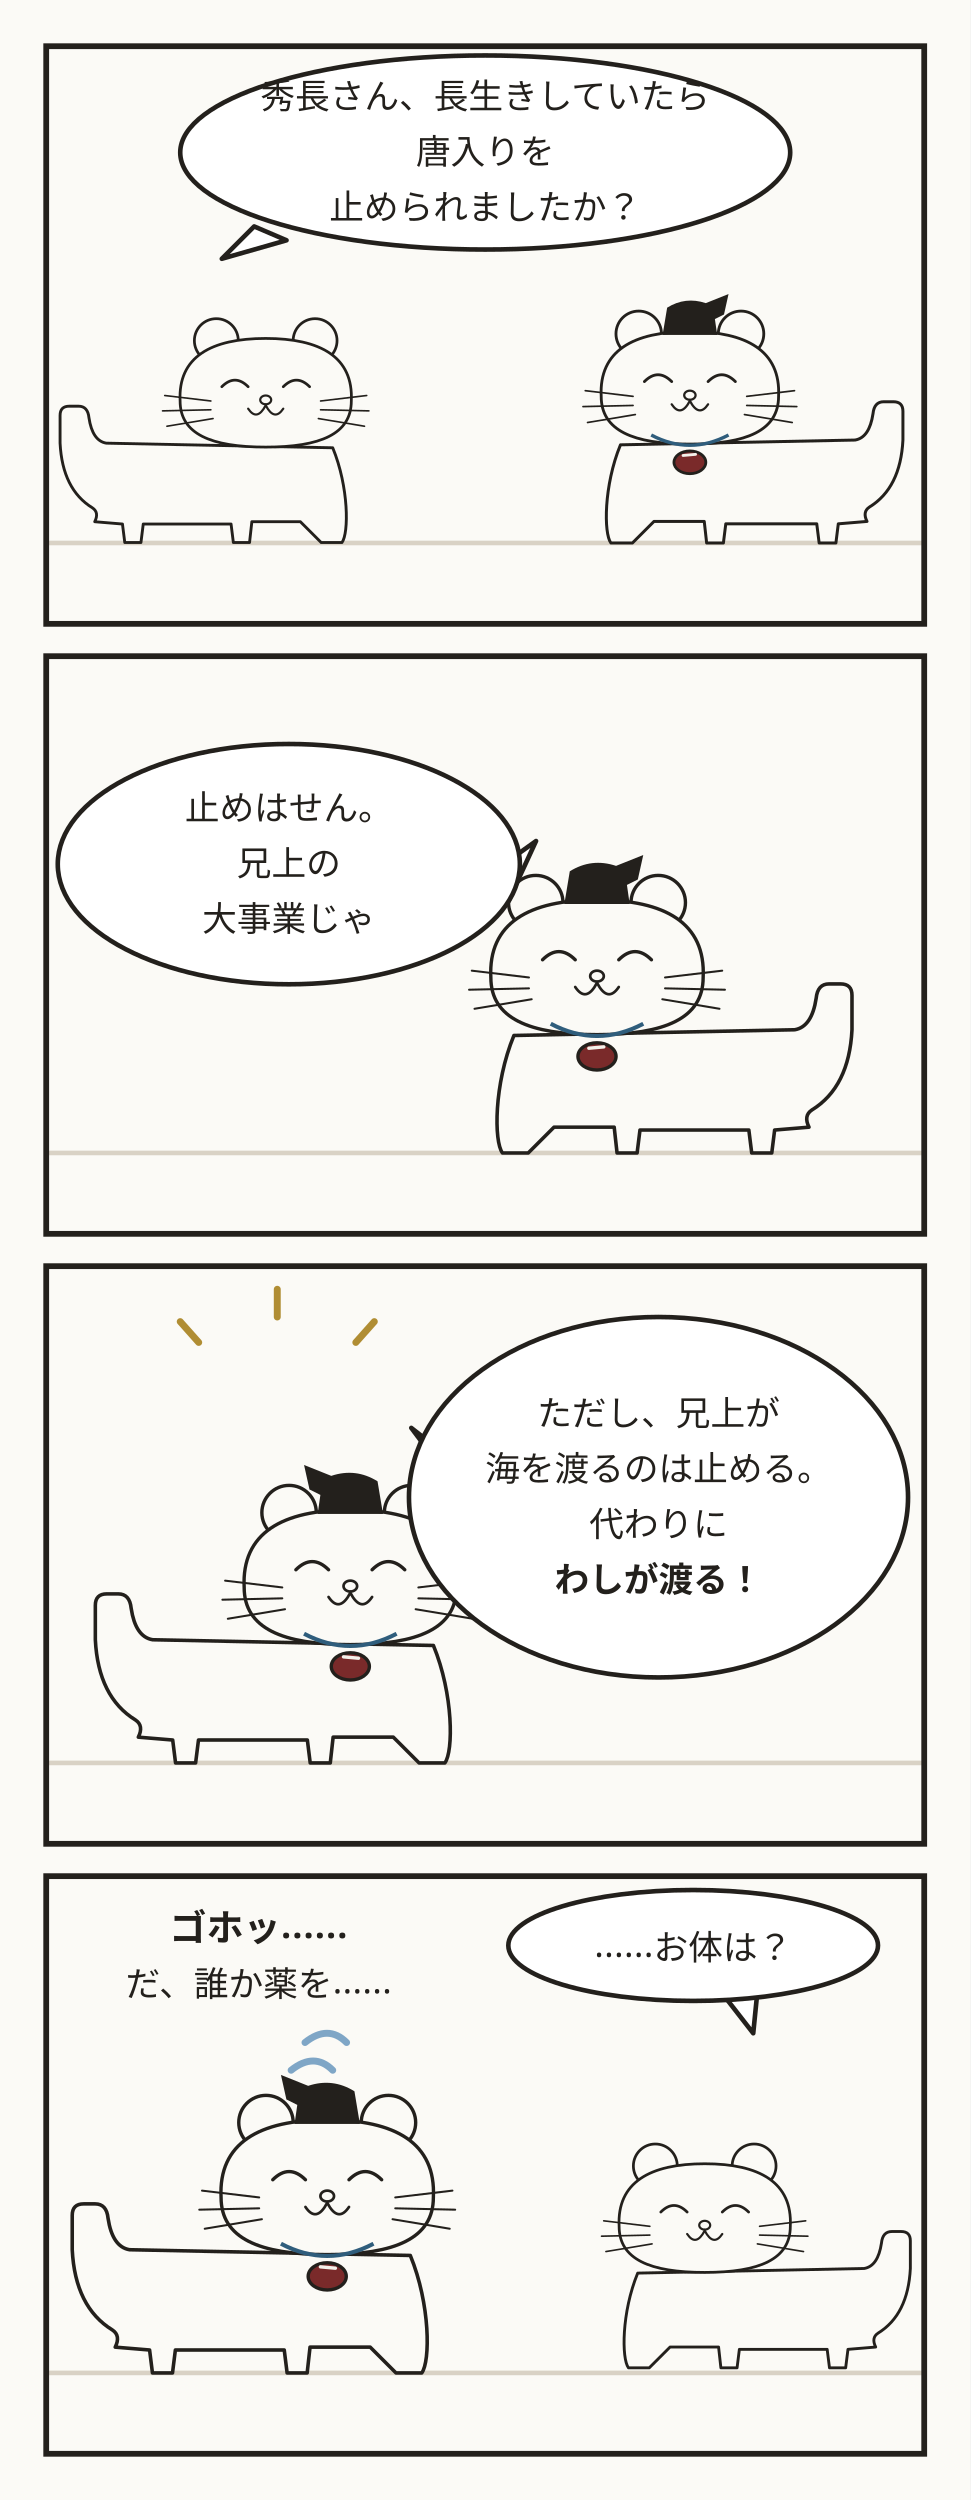
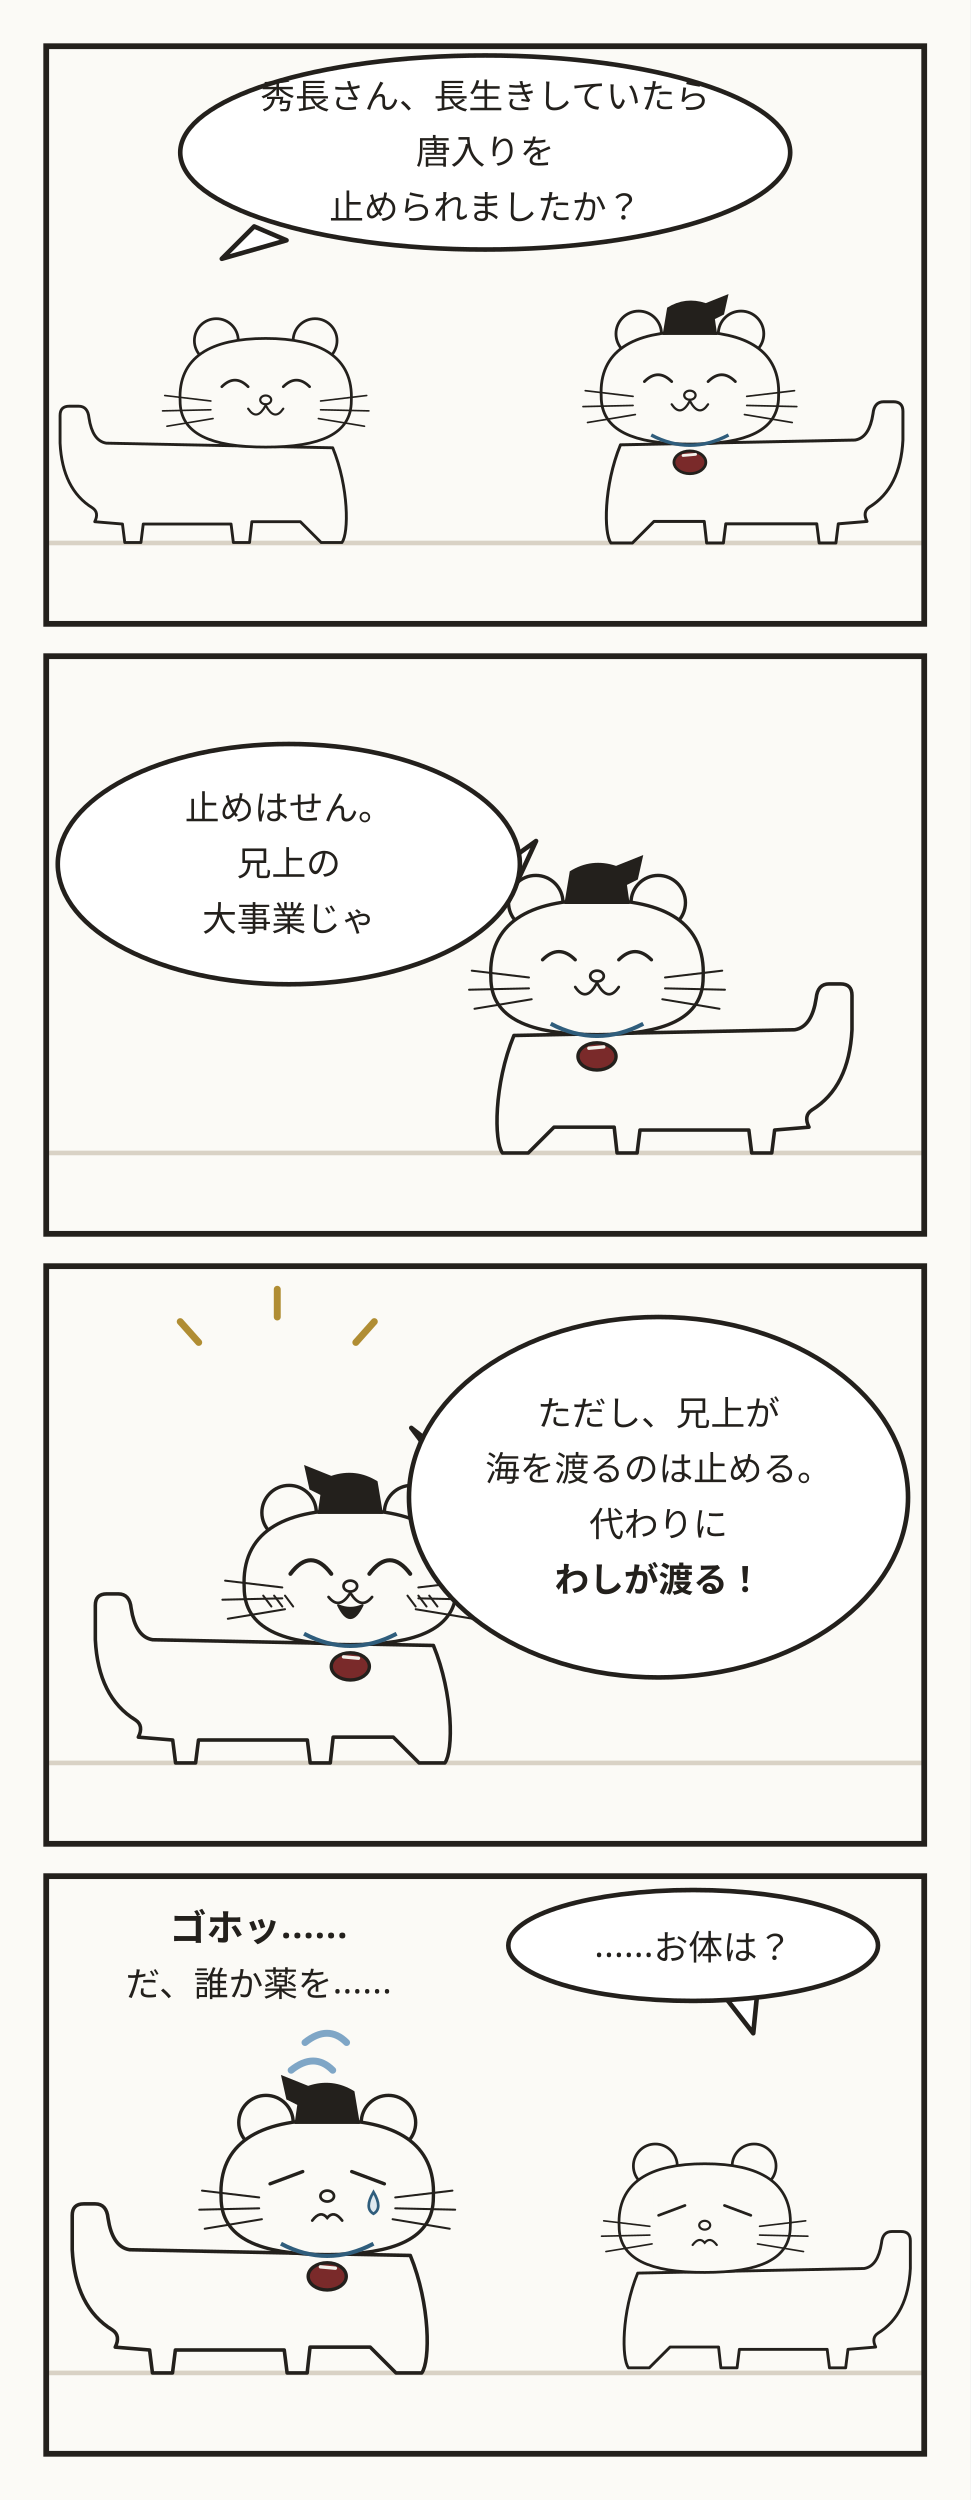
- <svg xmlns="http://www.w3.org/2000/svg" viewBox="0 0 420 1082" role="img" aria-label="四コマ漫画（創作）。一、現代の記者が秀長に「秀長さん、長生きしていたら唐入りを止められましたか？」と尋ねる。二、秀長「止めはせん。兄上の大事業じゃ」。三、秀長が胸を張って「ただし、兄上が海を渡るのは止める。代わりにわしが渡る！」。四、記者が「……お体は？」と聞くと、秀長は咳き込んで「ゴホッ……だ、誰か薬を……」。人物はみな服を着ない四つ足の猫のキャラ（ぱぱねこ）で描き、記者はぱぱねこ本人。秀長は折烏帽子と首の小豆で見分ける">
+ <svg xmlns="http://www.w3.org/2000/svg" viewBox="0 0 420 1082" role="img" aria-label="四コマ漫画（創作）。一、現代の記者が秀長に「秀長さん、長生きしていたら唐入りを止められましたか？」と尋ねる。二、秀長「止めはせん。兄上の大事業じゃ」。三、秀長が胸を張って「ただし、兄上が海を渡るのは止める。代わりにわしが渡る！」。四、記者が「……お体は？」と聞くと、秀長は咳き込んで「ゴホッ……だ、誰か薬を……」。三の秀長は得意げな顔、四の記者は心配顔、秀長は涙の顔。人物はみな服を着ない四つ足の猫のキャラ（ぱぱねこ）で描き、記者はぱぱねこ本人。秀長は折烏帽子と首の小豆で見分ける">
  <defs>
+     <g id="pn-ex-cover">
+       <path d="M-47,-24 H47 V40 H-47 Z" fill="#fbfaf6" stroke="none" />
+       <ellipse cx="0" cy="9" rx="5" ry="4" fill="none" stroke="#23201c" stroke-width="2" />
+     </g>
+     <g id="pn-ex-ki" fill="none" stroke="#23201c" stroke-linecap="round" stroke-linejoin="round">
+       <use href="#pn-ex-cover" />
+       <path d="M-44,0 Q-29,-20 -14,0 M14,0 Q29,-20 44,0" stroke-width="3" />
+       <path d="M-16,17 Q-8,27 0,14 Q8,27 16,17" stroke-width="2" />
+       <path d="M-9,23 Q0,42 9,23 Q0,27 -9,23 Z" fill="#23201c" stroke-width="1.5" />
+       <path d="M-64,24 l6,-8 M-56,24 l6,-8 M-48,24 l6,-8 M42,24 l6,-8 M50,24 l6,-8 M58,24 l6,-8" stroke-width="1.5" />
+     </g>
+     <g id="pn-ex-do" fill="none" stroke="#23201c" stroke-linecap="round">
+       <use href="#pn-ex-cover" />
+       <path d="M-42,-12 L-17,-2 M17,-2 L42,-12" stroke-width="3" />
+       <path d="M-16,28 Q-8,15 0,27 Q8,15 16,28" stroke-width="2" />
+     </g>
+     <g id="pn-ex-ai" fill="none" stroke="#23201c" stroke-linecap="round">
+       <use href="#pn-ex-cover" />
+       <path d="M-42,0 L-18,-9 M18,-9 L42,0" stroke-width="2.5" />
+       <path d="M-11,27 Q-5,19 0,25 Q5,19 11,27" stroke-width="2" />
+     </g>
+     <g id="pn-ex-ikari">
+       <path d="M70,-50 q8,0 8,-8 M86,-58 q0,8 8,8 M94,-34 q-8,0 -8,8 M78,-26 q0,-8 -8,-8" fill="none" stroke="#9b2d20" stroke-width="3.5" stroke-linecap="round" />
+     </g>
+     <g id="pn-ex-namida">
+       <path d="M-34,6 Q-41,18 -34,22 Q-27,18 -34,6 Z" fill="#dfe9f0" stroke="#2f5d7c" stroke-width="2" />
+     </g>
+     <g id="pn-ex-raku" fill="none" stroke="#23201c" stroke-linecap="round">
+       <use href="#pn-ex-cover" />
+       <path d="M-40,-8 Q-28,2 -16,-8 M16,-8 Q28,2 40,-8" stroke-width="2.5" />
+       <path d="M-16,17 Q-8,29 0,14 Q8,29 16,17" stroke-width="2" />
+       <path d="M-62,24 l6,-8 M-54,24 l6,-8 M48,24 l6,-8 M56,24 l6,-8" stroke-width="1.5" />
+     </g>
    <g id="pn-head">
      <circle cx="-45" cy="-45" r="20" fill="#fbfaf6" stroke="#23201c" stroke-width="2.5" />
      <circle cx="45" cy="-45" r="20" fill="#fbfaf6" stroke="#23201c" stroke-width="2.5" />
      <path d="M-78,10 C-80,-30 -50,-47 0,-47 C50,-47 80,-30 78,10 C78,40 50,52 0,52 C-50,52 -78,40 -78,10 Z" fill="#fbfaf6" stroke="#23201c" stroke-width="2.5" />
      <path d="M-40,-3 Q-28,-15 -16,-3 M16,-3 Q28,-15 40,-3" fill="none" stroke="#23201c" stroke-width="2.5" stroke-linecap="round" />
      <ellipse cx="0" cy="9" rx="5" ry="4" fill="none" stroke="#23201c" stroke-width="2" />
      <path d="M-16,17 Q-8,29 0,14 Q8,29 16,17" fill="none" stroke="#23201c" stroke-width="2" stroke-linecap="round" />
      <path d="M-50,10 L-92,5 M-50,18 L-94,19 M-48,26 L-90,33 M50,10 L92,5 M50,18 L94,19 M48,26 L90,33" stroke="#23201c" stroke-width="1.5" stroke-linecap="round" />
    </g>
    <g id="pn-base">
      <path d="M-109,-82 C-123,-48 -123,-8 -117,0 L-99,0 L-81,-18 L-39,-18 L-37,0 L-23,0 L-21,-16 L55,-16 L57,0 L71,0 L73,-16 L97,-18 Q93,-26 99,-30 Q125,-46 127,-86 L127,-110 Q127,-118 119,-118 L111,-118 Q103,-118 102,-108 Q99,-88 87,-86 Z" fill="#fbfaf6" stroke="#23201c" stroke-width="2.5" stroke-linejoin="round" />
      <use href="#pn-head" transform="translate(-51,-132) scale(0.95)" />
    </g>
  </defs>
  <rect width="420" height="1082" fill="#fbfaf6" />
  <g font-family="'Noto Serif JP','Yu Mincho','Hiragino Mincho ProN',serif" text-anchor="middle" fill="#23201c">
    <rect x="20" y="20" width="380" height="250" fill="#fbfaf6" />
    <path d="M20,235 H400" stroke="#d9d2c5" stroke-width="2" />
    <g transform="translate(89.5,234.8) scale(-0.500,0.500)">
      <use href="#pn-base" />
    </g>
    <g transform="translate(325.0,235.0) scale(0.518,0.518)">
      <use href="#pn-base" />
      <g transform="translate(-51,-132) scale(0.95)">
        <path d="M-24,-44 L-20,-68 Q-4,-78 14,-72 L34,-80 L30,-62 L22,-58 L24,-44 Z" fill="#23201c" />
        <path d="M-34,44 Q0,62 34,44" fill="none" stroke="#2f5d7c" stroke-width="3" />
        <ellipse cx="0" cy="68" rx="14" ry="10" fill="#7a2a2a" stroke="#23201c" stroke-width="2.5" />
        <path d="M-6,62 L5,61" stroke="#f4f1ea" stroke-width="2.5" stroke-linecap="round" />
      </g>
    </g>
    <path d="M110,98 L96,112 L124,104 Z" fill="#fff" stroke="#23201c" stroke-width="2" stroke-linejoin="round" />
    <ellipse cx="210" cy="66" rx="132" ry="42" fill="#fff" stroke="#23201c" stroke-width="2" />
    <text x="210" y="47" font-size="15">秀長さん、長生きしていたら</text>
    <text x="210" y="71" font-size="15">唐入りを</text>
    <text x="210" y="95" font-size="15">止められましたか？</text>
    <rect x="20" y="20" width="380" height="250" fill="none" stroke="#23201c" stroke-width="2.5" />
    <rect x="20" y="284" width="380" height="250" fill="#fbfaf6" />
    <path d="M20,499 H400" stroke="#d9d2c5" stroke-width="2" />
    <g transform="translate(290.0,499.0) scale(0.620,0.620)">
      <use href="#pn-base" />
      <g transform="translate(-51,-132) scale(0.95)">
        <path d="M-24,-44 L-20,-68 Q-4,-78 14,-72 L34,-80 L30,-62 L22,-58 L24,-44 Z" fill="#23201c" />
        <path d="M-34,44 Q0,62 34,44" fill="none" stroke="#2f5d7c" stroke-width="3" />
        <ellipse cx="0" cy="68" rx="14" ry="10" fill="#7a2a2a" stroke="#23201c" stroke-width="2.5" />
        <path d="M-6,62 L5,61" stroke="#f4f1ea" stroke-width="2.5" stroke-linecap="round" />
      </g>
    </g>
    <path d="M204,384 L232,364 L220,390 Z" fill="#fff" stroke="#23201c" stroke-width="2" stroke-linejoin="round" />
    <ellipse cx="125" cy="374" rx="100" ry="52" fill="#fff" stroke="#23201c" stroke-width="2" />
    <text x="125" y="355" font-size="15">止めはせん。</text>
    <text x="125" y="379" font-size="15">兄上の</text>
    <text x="125" y="403" font-size="15">大事業じゃ</text>
    <rect x="20" y="284" width="380" height="250" fill="none" stroke="#23201c" stroke-width="2.5" />
    <rect x="20" y="548" width="380" height="250" fill="#fbfaf6" />
    <path d="M20,763 H400" stroke="#d9d2c5" stroke-width="2" />
    <g stroke="#b08d33" stroke-width="3" stroke-linecap="round">
      <path d="M120,558 V570" />
      <path d="M78,572 L86,581" />
      <path d="M162,572 L154,581" />
    </g>
    <g transform="translate(120.0,763.0) scale(-0.620,0.620)">
      <use href="#pn-base" />
      <g transform="translate(-51,-132) scale(0.95)">
+         <use href="#pn-ex-ki" />
        <path d="M-24,-44 L-20,-68 Q-4,-78 14,-72 L34,-80 L30,-62 L22,-58 L24,-44 Z" fill="#23201c" />
        <path d="M-34,44 Q0,62 34,44" fill="none" stroke="#2f5d7c" stroke-width="3" />
        <ellipse cx="0" cy="68" rx="14" ry="10" fill="#7a2a2a" stroke="#23201c" stroke-width="2.5" />
        <path d="M-6,62 L5,61" stroke="#f4f1ea" stroke-width="2.5" stroke-linecap="round" />
      </g>
    </g>
    <path d="M190,634 L178,618 L206,640 Z" fill="#fff" stroke="#23201c" stroke-width="2" stroke-linejoin="round" />
    <ellipse cx="285" cy="648" rx="108" ry="78" fill="#fff" stroke="#23201c" stroke-width="2" />
    <text x="285" y="617" font-size="15">ただし、兄上が</text>
    <text x="285" y="641" font-size="15">海を渡るのは止める。</text>
    <text x="285" y="665" font-size="15">代わりに</text>
    <text x="285" y="689" font-size="15" font-weight="700">わしが渡る！</text>
    <rect x="20" y="548" width="380" height="250" fill="none" stroke="#23201c" stroke-width="2.5" />
    <rect x="20" y="812" width="380" height="250" fill="#fbfaf6" />
    <path d="M20,1027 H400" stroke="#d9d2c5" stroke-width="2" />
    <g transform="translate(330.5,1024.8) scale(0.500,0.500)">
      <use href="#pn-base" />
+       <g transform="translate(-51,-132) scale(0.95)">
+         <use href="#pn-ex-ai" />
+       </g>
    </g>
    <path d="M312,862 L326,880 L328,860 Z" fill="#fff" stroke="#23201c" stroke-width="2" stroke-linejoin="round" />
    <ellipse cx="300" cy="842" rx="80" ry="24" fill="#fff" stroke="#23201c" stroke-width="2" />
    <text x="300" y="847" font-size="15">……お体は？</text>
    <g transform="translate(110.0,1027.0) scale(-0.620,0.620)">
      <use href="#pn-base" />
      <g transform="translate(-51,-132) scale(0.95)">
+         <use href="#pn-ex-ai" />
+         <use href="#pn-ex-namida" />
        <path d="M-24,-44 L-20,-68 Q-4,-78 14,-72 L34,-80 L30,-62 L22,-58 L24,-44 Z" fill="#23201c" />
        <path d="M-34,44 Q0,62 34,44" fill="none" stroke="#2f5d7c" stroke-width="3" />
        <ellipse cx="0" cy="68" rx="14" ry="10" fill="#7a2a2a" stroke="#23201c" stroke-width="2.5" />
        <path d="M-6,62 L5,61" stroke="#f4f1ea" stroke-width="2.5" stroke-linecap="round" />
      </g>
    </g>
    <g stroke="#7fa6c6" stroke-width="3" fill="none" stroke-linecap="round">
      <path d="M126,896 q10,-8 18,0" />
      <path d="M132,884 q10,-8 18,0" />
    </g>
    <text x="112" y="840" font-size="16" font-weight="700">ゴホッ……</text>
    <text x="112" y="864" font-size="15">だ、誰か薬を……</text>
    <rect x="20" y="812" width="380" height="250" fill="none" stroke="#23201c" stroke-width="2.5" />
  </g>
</svg>
